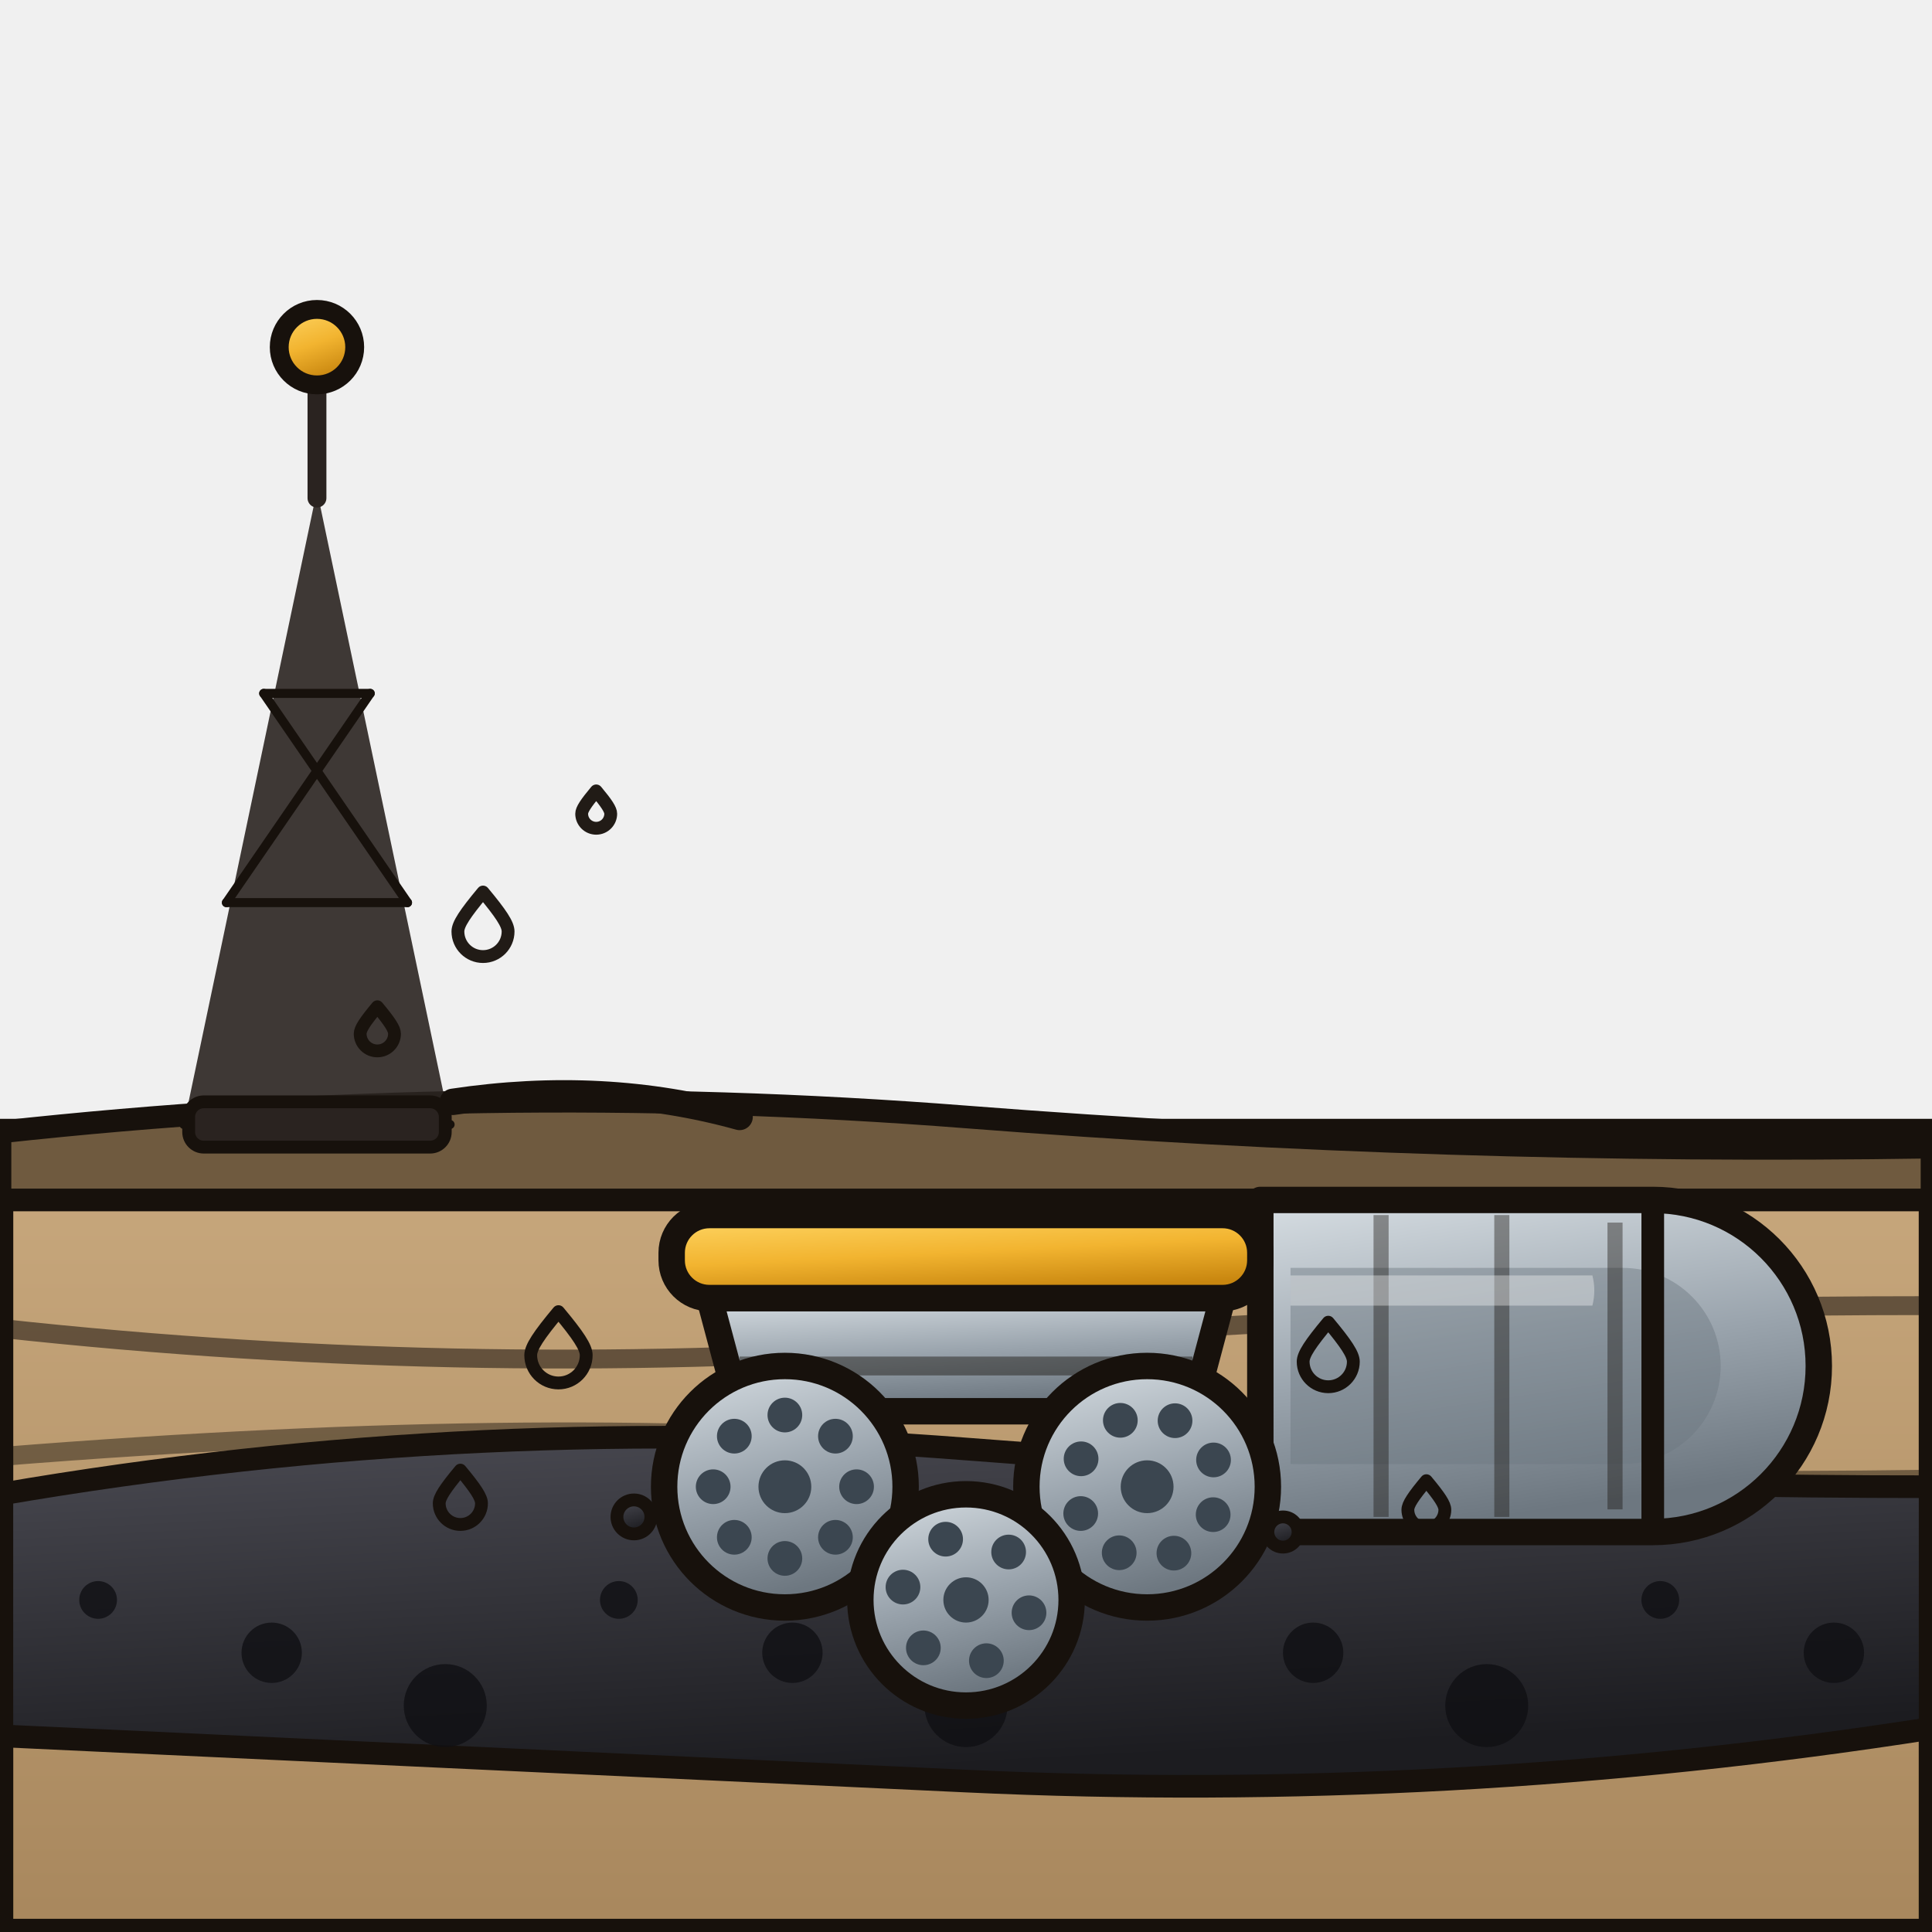
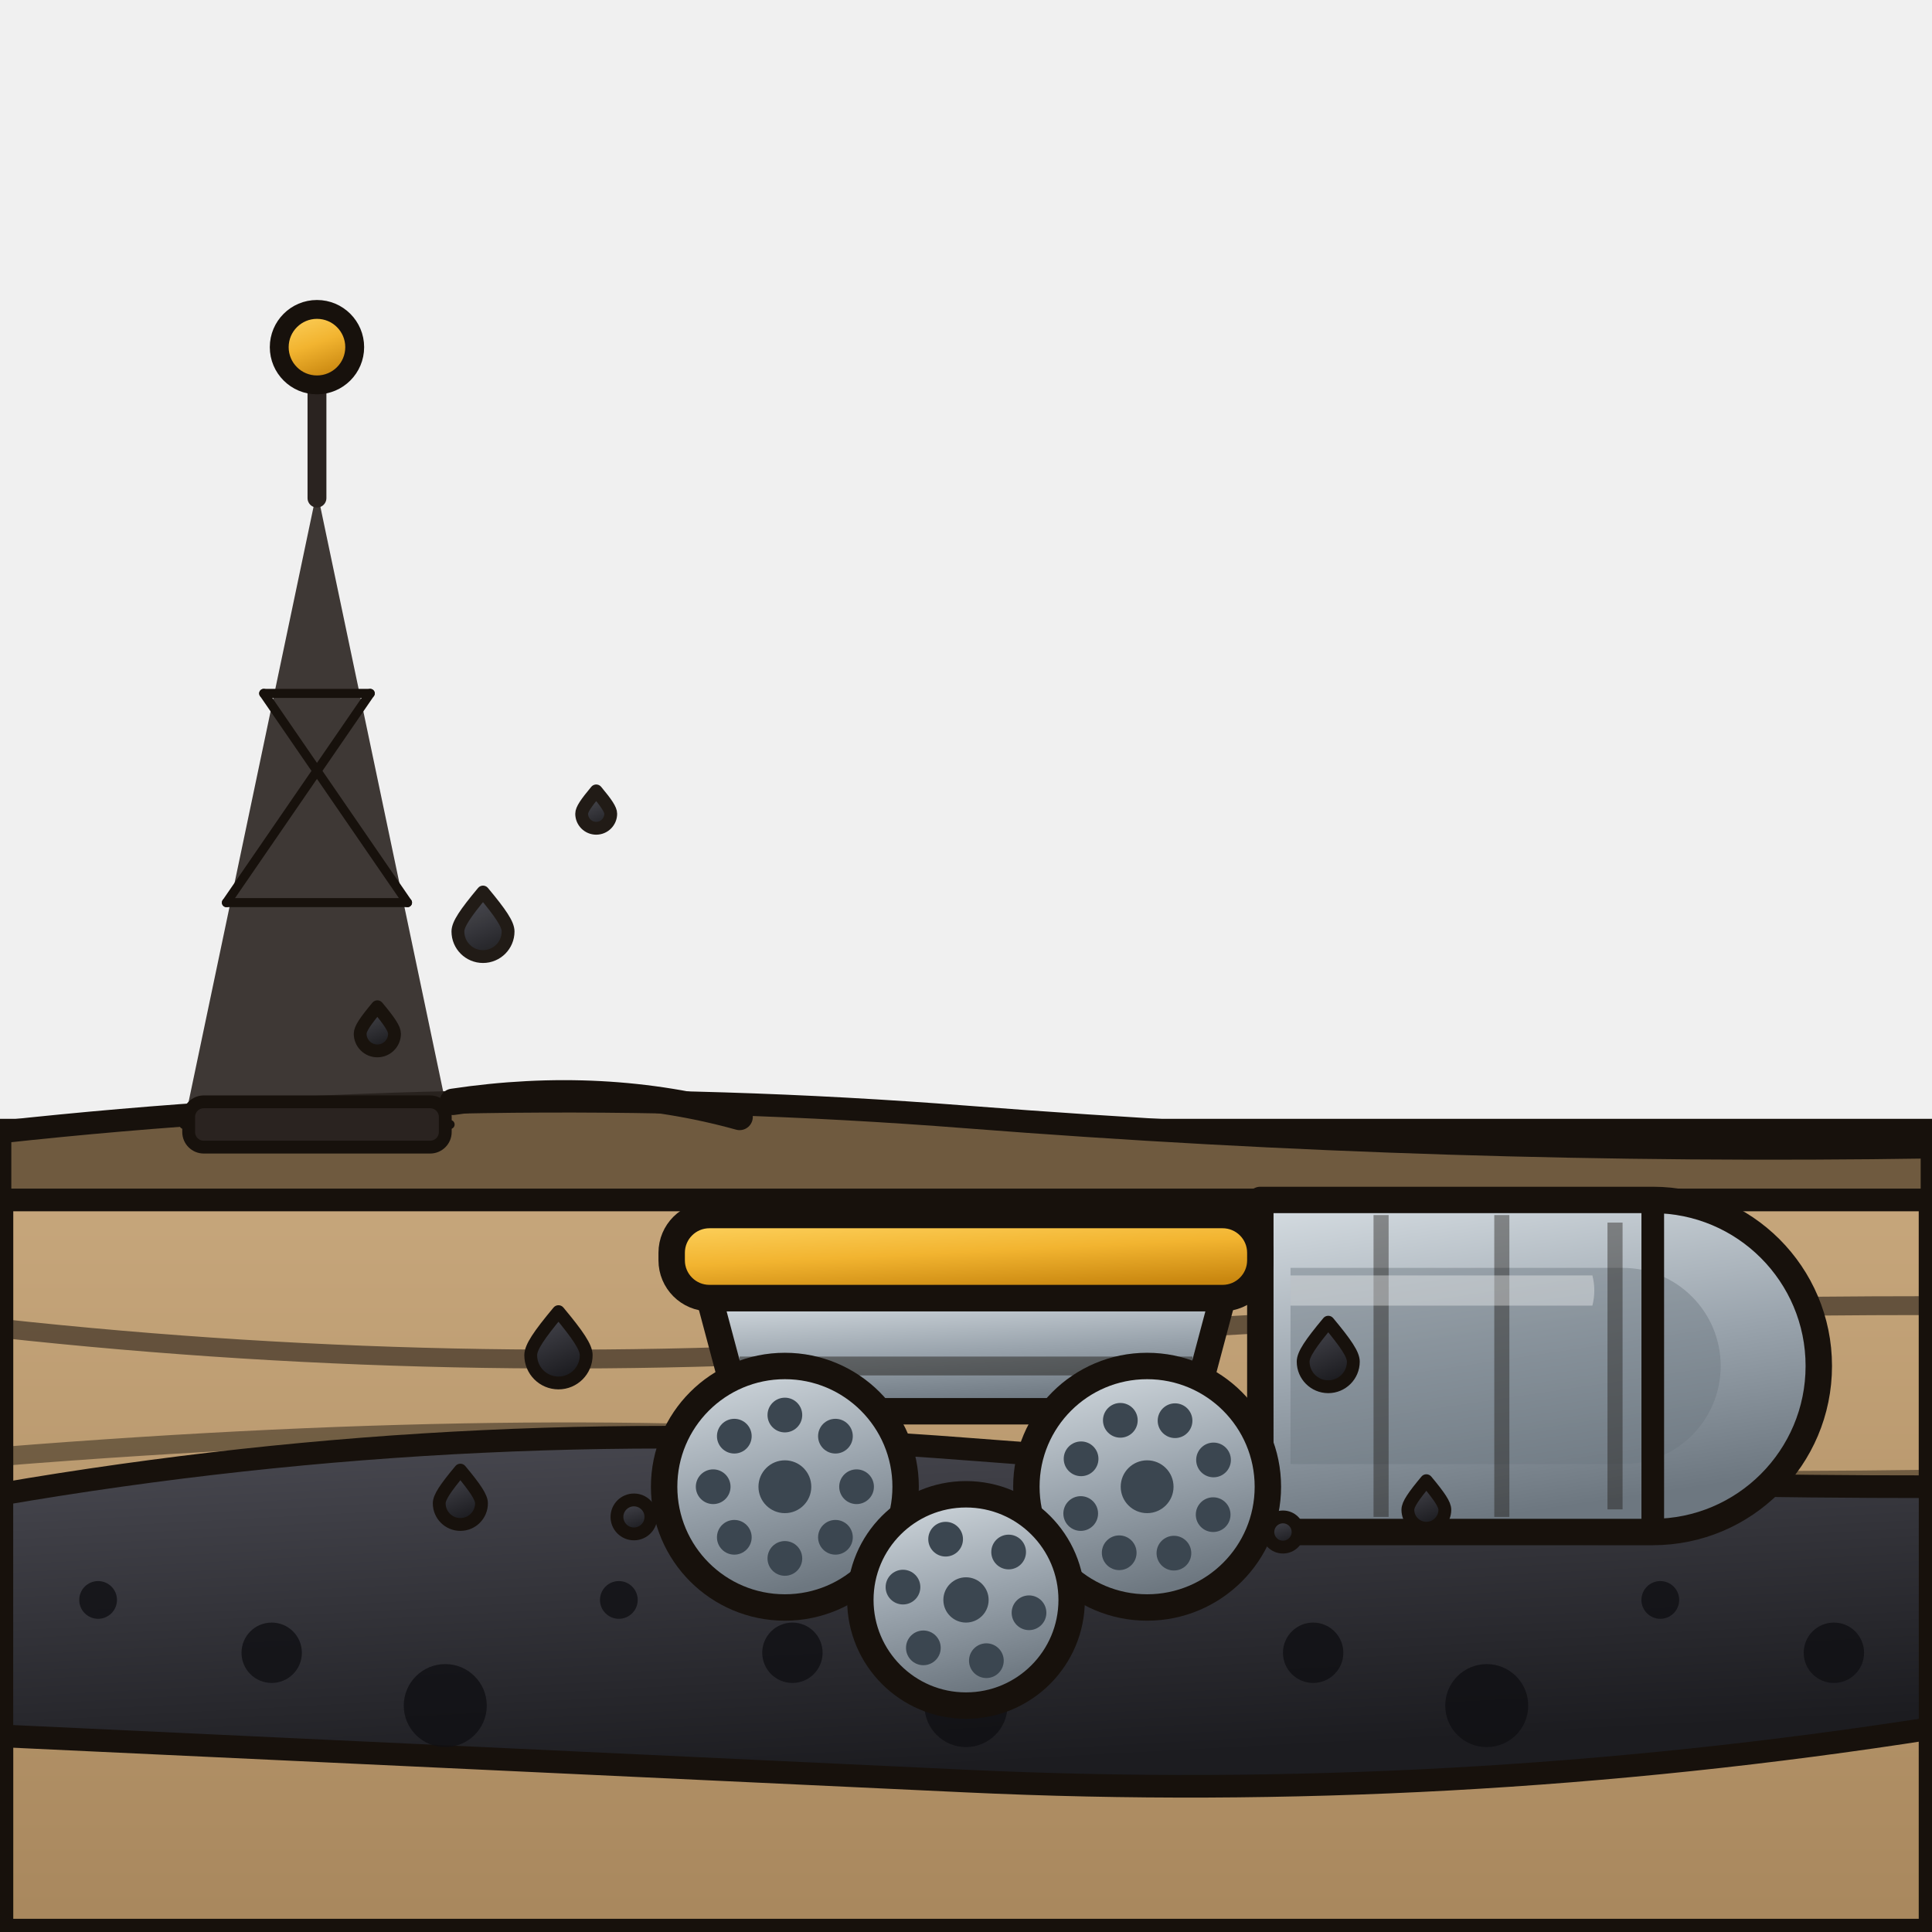
<svg xmlns="http://www.w3.org/2000/svg" viewBox="0 0 512 512" role="img">
  <defs>
    <linearGradient id="skyGrad" x1="0" y1="0" x2="0" y2="1">
      <stop offset="0%" stop-color="#1d2b45" />
      <stop offset="45%" stop-color="#5a3b56" />
      <stop offset="100%" stop-color="#c8763a" />
    </linearGradient>
    <linearGradient id="oilGrad" x1="0" y1="0" x2="0.3" y2="1">
      <stop offset="0%" stop-color="#4a4a52" />
      <stop offset="100%" stop-color="#1c1c20" />
    </linearGradient>
    <linearGradient id="goldGrad" x1="0" y1="0" x2="0.35" y2="1">
      <stop offset="0%" stop-color="#ffd766" />
      <stop offset="55%" stop-color="#f2b430" />
      <stop offset="100%" stop-color="#c8860f" />
    </linearGradient>
    <linearGradient id="steelGrad" x1="0" y1="0" x2="0.25" y2="1">
      <stop offset="0%" stop-color="#d7dee3" />
      <stop offset="55%" stop-color="#9aa4ad" />
      <stop offset="100%" stop-color="#6d7780" />
    </linearGradient>
    <linearGradient id="rockGrad" x1="0" y1="0" x2="0" y2="1">
      <stop offset="0%" stop-color="#8a6a4a" />
      <stop offset="100%" stop-color="#5c4029" />
    </linearGradient>
    <linearGradient id="skinGrad" x1="0" y1="0" x2="0.3" y2="1">
      <stop offset="0%" stop-color="#ffd3ae" />
      <stop offset="100%" stop-color="#e8a878" />
    </linearGradient>
  </defs>
  <defs>
    <linearGradient id="band1" x1="0" y1="0" x2="0" y2="1">
      <stop offset="0%" stop-color="#c9a97e" />
      <stop offset="100%" stop-color="#a8875d" />
    </linearGradient>
    <linearGradient id="band2" x1="0" y1="0" x2="0" y2="1">
      <stop offset="0%" stop-color="#8a6a4a" />
      <stop offset="100%" stop-color="#5c4029" />
    </linearGradient>
  </defs>
  <g id="strata">
    <rect x="0" y="300" width="512" height="212" fill="url(#band1)" />
    <rect x="0" y="300" width="512" height="212" fill="none" stroke="#17110c" stroke-width="7" />
    <path d="M0 352q128 14 256 4t256 -10" fill="none" stroke="#17110c" stroke-width="5" opacity="0.55" />
    <path d="M0 386q150 -12 256 -2t256 8" fill="none" stroke="#17110c" stroke-width="5" opacity="0.45" />
    <path d="M0 396q128-22 256 -12t256 10v64q-128 20-256 14T0 460Z" fill="url(#oilGrad)" stroke="#17110c" stroke-width="6" />
    <circle cx="26" cy="424" r="5" fill="#0f0f13" opacity="0.8" />
    <circle cx="72" cy="438" r="8" fill="#0f0f13" opacity="0.8" />
    <circle cx="118" cy="452" r="11" fill="#0f0f13" opacity="0.8" />
    <circle cx="164" cy="424" r="5" fill="#0f0f13" opacity="0.8" />
    <circle cx="210" cy="438" r="8" fill="#0f0f13" opacity="0.8" />
    <circle cx="256" cy="452" r="11" fill="#0f0f13" opacity="0.8" />
    <circle cx="302" cy="424" r="5" fill="#0f0f13" opacity="0.8" />
    <circle cx="348" cy="438" r="8" fill="#0f0f13" opacity="0.8" />
    <circle cx="394" cy="452" r="11" fill="#0f0f13" opacity="0.8" />
    <circle cx="440" cy="424" r="5" fill="#0f0f13" opacity="0.8" />
    <circle cx="486" cy="438" r="8" fill="#0f0f13" opacity="0.8" />
    <path d="M0 300v212" stroke="#17110c" stroke-width="7" />
    <path d="M512 300v212" stroke="#17110c" stroke-width="7" />
  </g>
  <g id="surface">
    <path d="M0 300q128 -14 256 -4t256 8v14H0Z" fill="#6f5a3f" stroke="#17110c" stroke-width="6" />
  </g>
  <g id="rig">
    <path d="M48.72 298L84 130L119.28 298Z" fill="#2a2320" opacity="0.9" />
    <path d="M48.72 298L119.28 298" stroke="#17110c" stroke-width="2.4" fill="none" stroke-linecap="round" />
    <path d="M60.01 239.2L107.99 239.2" stroke="#17110c" stroke-width="2.4" fill="none" stroke-linecap="round" />
    <path d="M69.89 183.76L98.11 183.76" stroke="#17110c" stroke-width="2.4" fill="none" stroke-linecap="round" />
    <path d="M60.01 239.2L98.11 183.76" stroke="#17110c" stroke-width="2.4" fill="none" stroke-linecap="round" />
    <path d="M107.99 239.2L69.89 183.76" stroke="#17110c" stroke-width="2.4" fill="none" stroke-linecap="round" />
    <rect x="50" y="292" width="68" height="12" rx="4" fill="#2a2320" stroke="#17110c" stroke-width="3.4" stroke-linejoin="round" stroke-linecap="round" />
    <path d="M84 132L84 96" stroke="#2a2320" stroke-width="5" stroke-linecap="round" fill="none" />
    <circle cx="84" cy="92" r="10" fill="url(#goldGrad)" stroke="#17110c" stroke-width="5" />
    <path d="M120 292q40 -6 76 4" fill="none" stroke="#17110c" stroke-width="7" stroke-linecap="round" />
  </g>
  <g id="casing">
    <path d="M334 318h104a44 44 0 0 1 0 88H334Z" fill="url(#steelGrad)" stroke="#17110c" stroke-width="7" stroke-linejoin="round" />
    <path d="M342 336h88a26 26 0 0 1 0 52H342Z" fill="#6d7780" opacity="0.45" />
    <path d="M366 322v80M398 322v80M428 324v76" fill="none" stroke="#17110c" stroke-width="4" opacity="0.4" />
    <path d="M438 318v88" fill="none" stroke="#17110c" stroke-width="6" />
    <path d="M342 338h80a16 16 0 0 1 0 8H342Z" fill="#ffffff" opacity="0.35" />
  </g>
  <g id="gusher" opacity="0.95">
-     <path d="M128 236.4c4.75 5.7 6.65 8.55 6.65 10.45a6.65 6.65 0 0 1 -13.3 0c0 -1.9 1.9 -4.75 6.65 -10.45Z" fill="url(#oil)" stroke="#17110c" stroke-width="3.4" stroke-linejoin="round" stroke-linecap="round" />
-     <path d="M100 266.8c3.25 3.9 4.55 5.85 4.55 7.15a4.55 4.55 0 0 1 -9.1 0c0 -1.3 1.3 -3.25 4.55 -7.15Z" fill="url(#oil)" stroke="#17110c" stroke-width="3.4" stroke-linejoin="round" stroke-linecap="round" />
-     <path d="M158 209.6c2.75 3.3 3.85 4.95 3.85 6.05a3.85 3.85 0 0 1 -7.7 0c0 -1.1 1.1 -2.75 3.85 -6.05Z" fill="url(#oil)" stroke="#17110c" stroke-width="3.4" stroke-linejoin="round" stroke-linecap="round" />
+     <path d="M128 236.4c4.75 5.7 6.65 8.55 6.65 10.45a6.65 6.65 0 0 1 -13.3 0c0 -1.9 1.9 -4.75 6.65 -10.45Z" fill="url(#oilGrad)" stroke="#17110c" stroke-width="3.4" stroke-linejoin="round" stroke-linecap="round" />
+     <path d="M100 266.8c3.25 3.9 4.55 5.85 4.55 7.15a4.55 4.55 0 0 1 -9.1 0c0 -1.3 1.3 -3.25 4.55 -7.15Z" fill="url(#oilGrad)" stroke="#17110c" stroke-width="3.4" stroke-linejoin="round" stroke-linecap="round" />
+     <path d="M158 209.6c2.75 3.3 3.85 4.95 3.85 6.05a3.85 3.85 0 0 1 -7.7 0c0 -1.1 1.1 -2.75 3.85 -6.05Z" fill="url(#oilGrad)" stroke="#17110c" stroke-width="3.4" stroke-linejoin="round" stroke-linecap="round" />
  </g>
  <g id="btn-body">
    <path d="M188 344h136l-8 30H196Z" fill="url(#steelGrad)" stroke="#17110c" stroke-width="7" stroke-linejoin="round" />
    <rect x="178" y="322" width="156" height="22" rx="10" fill="url(#goldGrad)" stroke="#17110c" stroke-width="7" />
    <path d="M196 362h120" fill="none" stroke="#17110c" stroke-width="5" opacity="0.45" />
  </g>
  <g id="cones">
    <g>
      <circle cx="208" cy="394" r="32" fill="url(#steelGrad)" stroke="#17110c" stroke-width="7" />
      <circle cx="227.0" cy="394.0" r="4.6" fill="#3b4650" />
      <circle cx="221.4" cy="407.4" r="4.6" fill="#3b4650" />
      <circle cx="208.0" cy="413.0" r="4.6" fill="#3b4650" />
      <circle cx="194.6" cy="407.4" r="4.6" fill="#3b4650" />
      <circle cx="189.0" cy="394.0" r="4.6" fill="#3b4650" />
      <circle cx="194.6" cy="380.6" r="4.6" fill="#3b4650" />
      <circle cx="208.0" cy="375.0" r="4.6" fill="#3b4650" />
      <circle cx="221.4" cy="380.6" r="4.6" fill="#3b4650" />
      <circle cx="208" cy="394" r="7" fill="#3b4650" />
    </g>
    <g>
      <circle cx="304" cy="394" r="32" fill="url(#steelGrad)" stroke="#17110c" stroke-width="7" />
      <circle cx="321.5" cy="401.4" r="4.6" fill="#3b4650" />
      <circle cx="311.1" cy="411.6" r="4.6" fill="#3b4650" />
      <circle cx="296.6" cy="411.5" r="4.6" fill="#3b4650" />
      <circle cx="286.4" cy="401.1" r="4.6" fill="#3b4650" />
      <circle cx="286.5" cy="386.6" r="4.6" fill="#3b4650" />
      <circle cx="296.9" cy="376.4" r="4.6" fill="#3b4650" />
      <circle cx="311.4" cy="376.5" r="4.6" fill="#3b4650" />
      <circle cx="321.6" cy="386.9" r="4.6" fill="#3b4650" />
      <circle cx="304" cy="394" r="7" fill="#3b4650" />
    </g>
    <g>
      <circle cx="256" cy="424" r="28" fill="url(#steelGrad)" stroke="#17110c" stroke-width="7" />
      <circle cx="272.7" cy="427.4" r="4.6" fill="#3b4650" />
      <circle cx="261.4" cy="440.1" r="4.6" fill="#3b4650" />
      <circle cx="244.7" cy="436.7" r="4.6" fill="#3b4650" />
      <circle cx="239.3" cy="420.6" r="4.6" fill="#3b4650" />
      <circle cx="250.6" cy="407.9" r="4.6" fill="#3b4650" />
      <circle cx="267.3" cy="411.3" r="4.6" fill="#3b4650" />
      <circle cx="256" cy="424" r="6" fill="#3b4650" />
    </g>
  </g>
  <g id="splashes">
-     <path d="M148 347.6c5.25 6.3 7.35 9.45 7.35 11.55a7.35 7.35 0 0 1 -14.7 0c0 -2.1 2.1 -5.25 7.35 -11.55Z" fill="url(#oil)" stroke="#17110c" stroke-width="3.4" stroke-linejoin="round" stroke-linecap="round" />
-     <path d="M122 389.6c4 4.8 5.6 7.2 5.6 8.8a5.6 5.6 0 0 1 -11.2 0c0 -1.6 1.6 -4 5.6 -8.8Z" fill="url(#oil)" stroke="#17110c" stroke-width="3.4" stroke-linejoin="round" stroke-linecap="round" />
-     <path d="M352 350.4c4.75 5.7 6.65 8.55 6.65 10.45a6.65 6.65 0 0 1 -13.3 0c0 -1.9 1.9 -4.75 6.65 -10.45Z" fill="url(#oil)" stroke="#17110c" stroke-width="3.4" stroke-linejoin="round" stroke-linecap="round" />
-     <path d="M378 392.4c3.5 4.2 4.9 6.3 4.9 7.7a4.9 4.9 0 0 1 -9.8 0c0 -1.4 1.4 -3.5 4.9 -7.7Z" fill="url(#oil)" stroke="#17110c" stroke-width="3.4" stroke-linejoin="round" stroke-linecap="round" />
+     <path d="M148 347.6c5.25 6.3 7.35 9.45 7.35 11.55a7.35 7.35 0 0 1 -14.7 0c0 -2.1 2.1 -5.25 7.35 -11.55Z" fill="url(#oilGrad)" stroke="#17110c" stroke-width="3.4" stroke-linejoin="round" stroke-linecap="round" />
+     <path d="M122 389.6c4 4.8 5.6 7.2 5.6 8.8a5.6 5.6 0 0 1 -11.2 0c0 -1.6 1.6 -4 5.6 -8.8Z" fill="url(#oilGrad)" stroke="#17110c" stroke-width="3.4" stroke-linejoin="round" stroke-linecap="round" />
+     <path d="M352 350.4c4.75 5.7 6.65 8.55 6.65 10.45a6.65 6.65 0 0 1 -13.3 0c0 -1.9 1.9 -4.75 6.65 -10.45Z" fill="url(#oilGrad)" stroke="#17110c" stroke-width="3.4" stroke-linejoin="round" stroke-linecap="round" />
+     <path d="M378 392.4c3.5 4.2 4.9 6.3 4.9 7.7a4.9 4.9 0 0 1 -9.8 0c0 -1.4 1.4 -3.5 4.9 -7.7Z" fill="url(#oilGrad)" stroke="#17110c" stroke-width="3.4" stroke-linejoin="round" stroke-linecap="round" />
    <circle cx="168" cy="402" r="4.5" fill="url(#oilGrad)" stroke="#17110c" stroke-width="3.4" stroke-linejoin="round" stroke-linecap="round" />
    <circle cx="340" cy="406" r="4" fill="url(#oilGrad)" stroke="#17110c" stroke-width="3.4" stroke-linejoin="round" stroke-linecap="round" />
  </g>
</svg>
